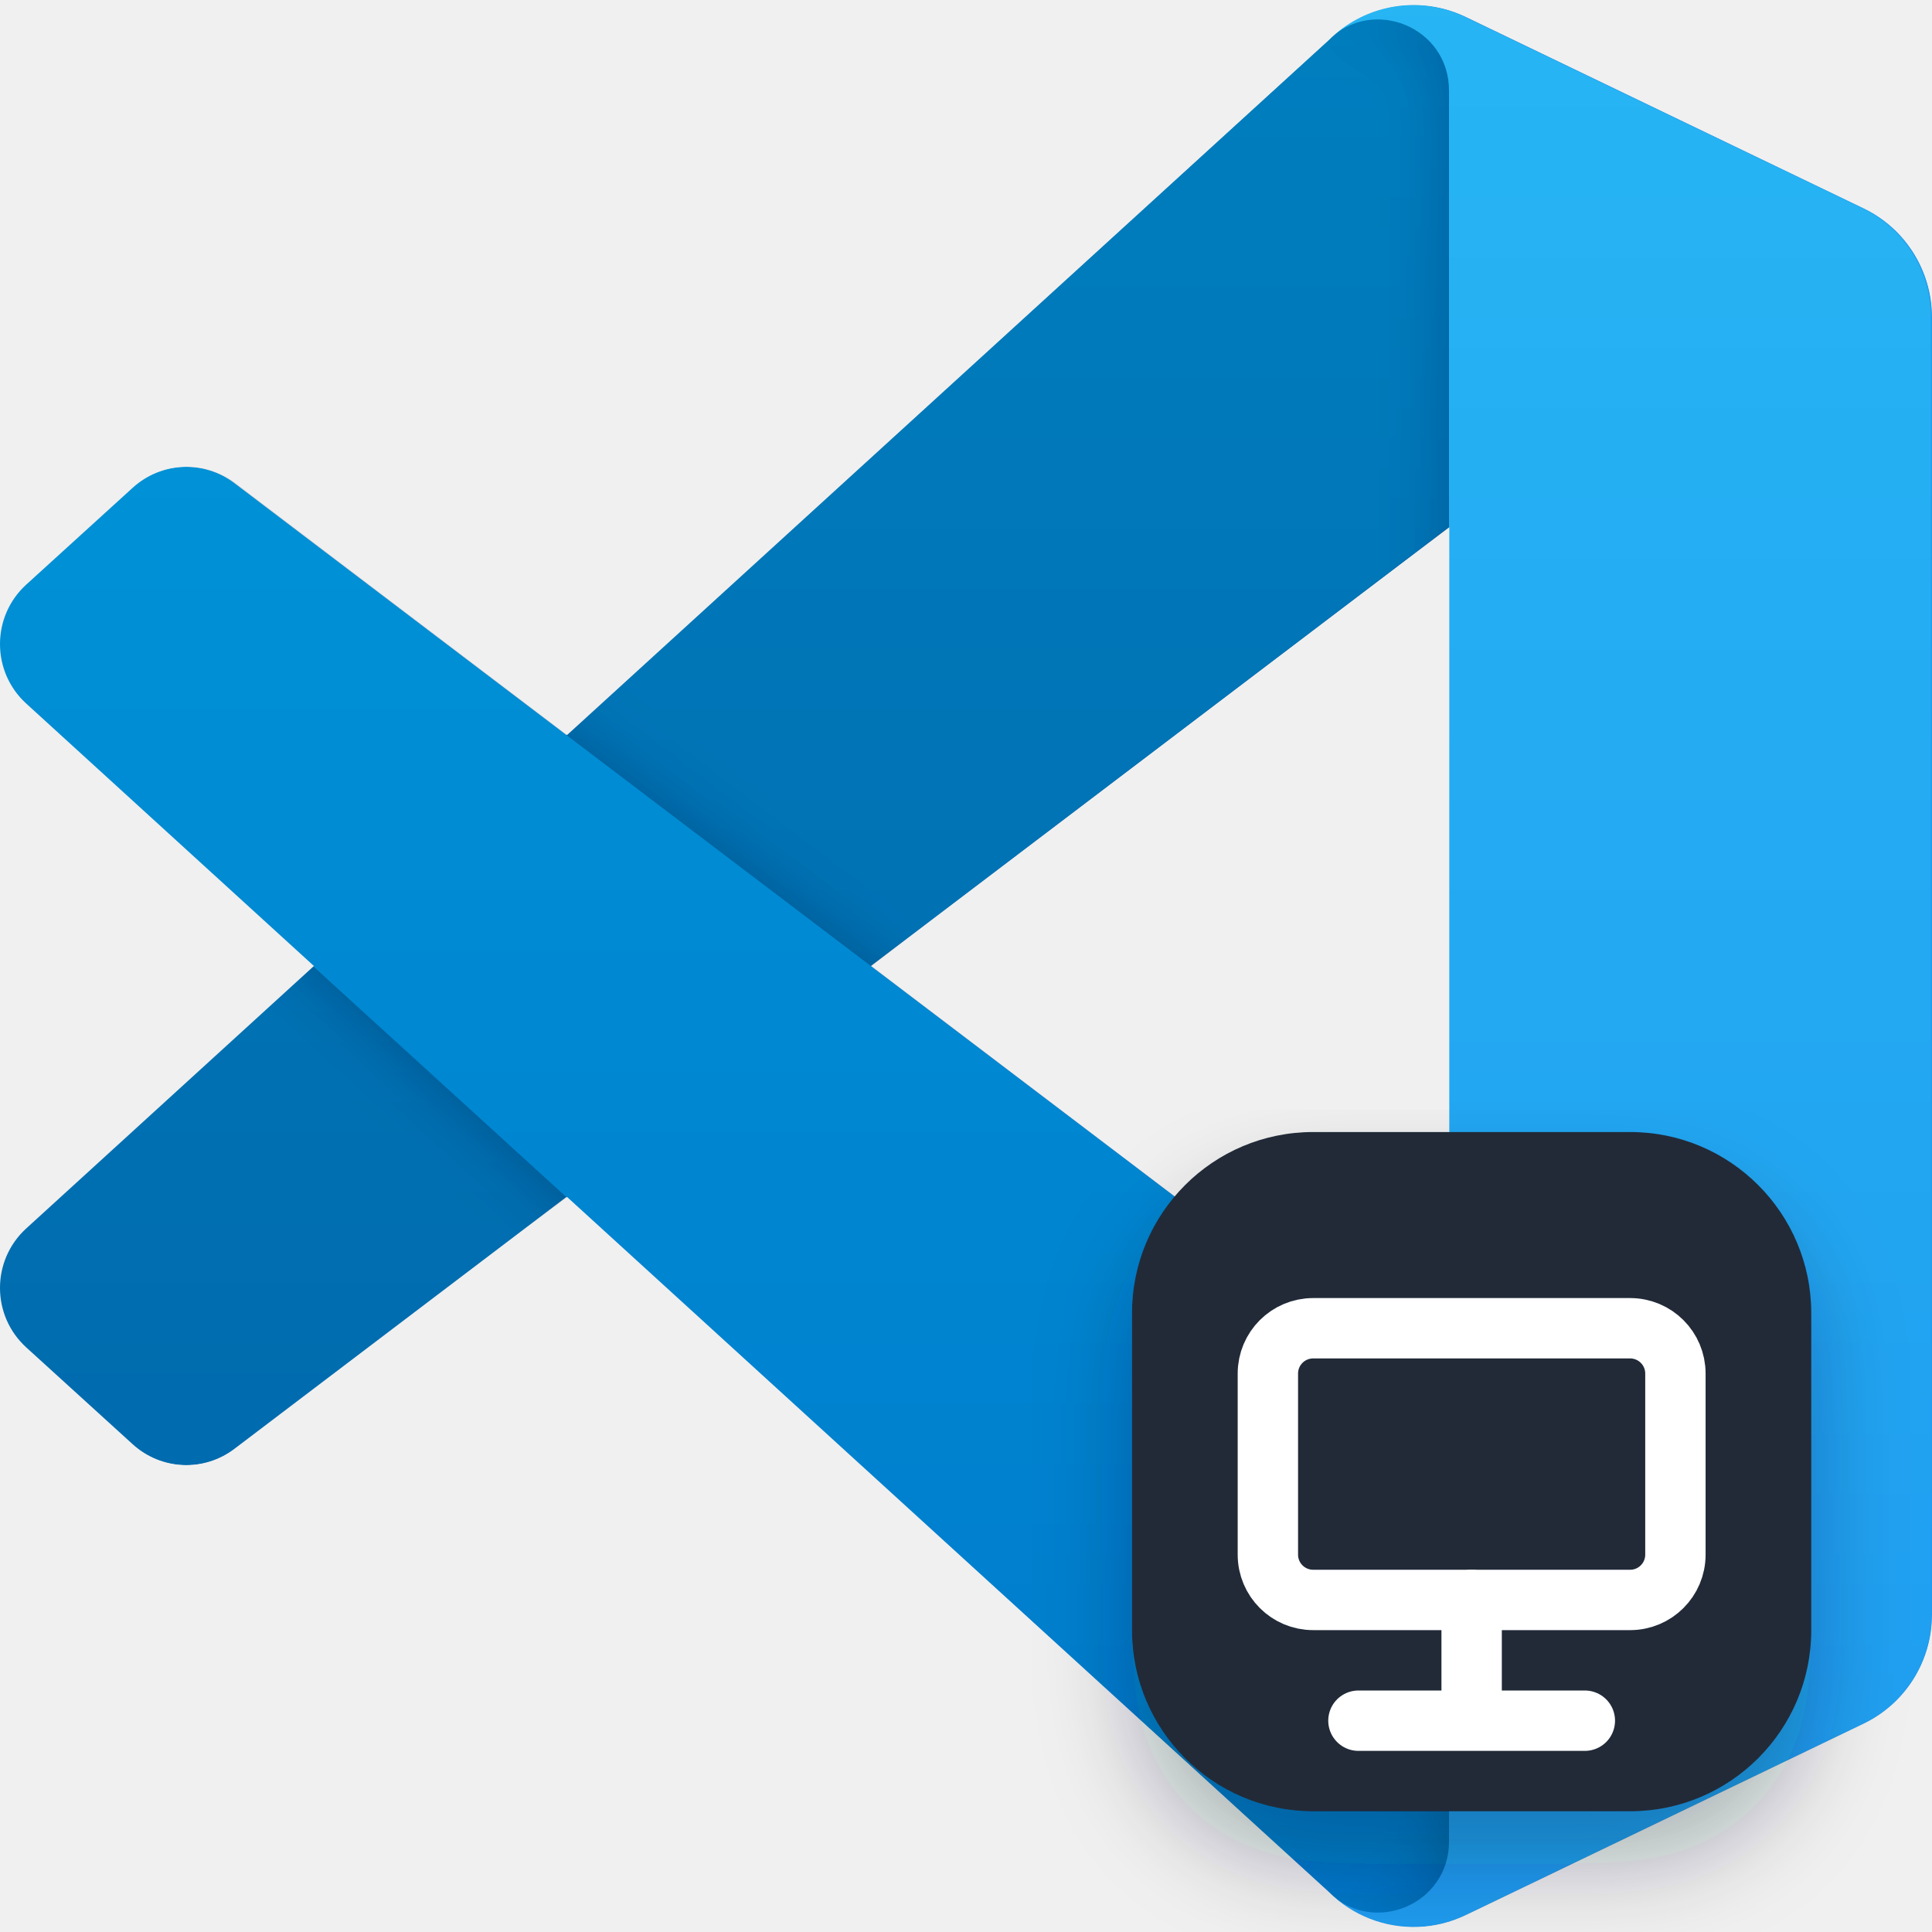
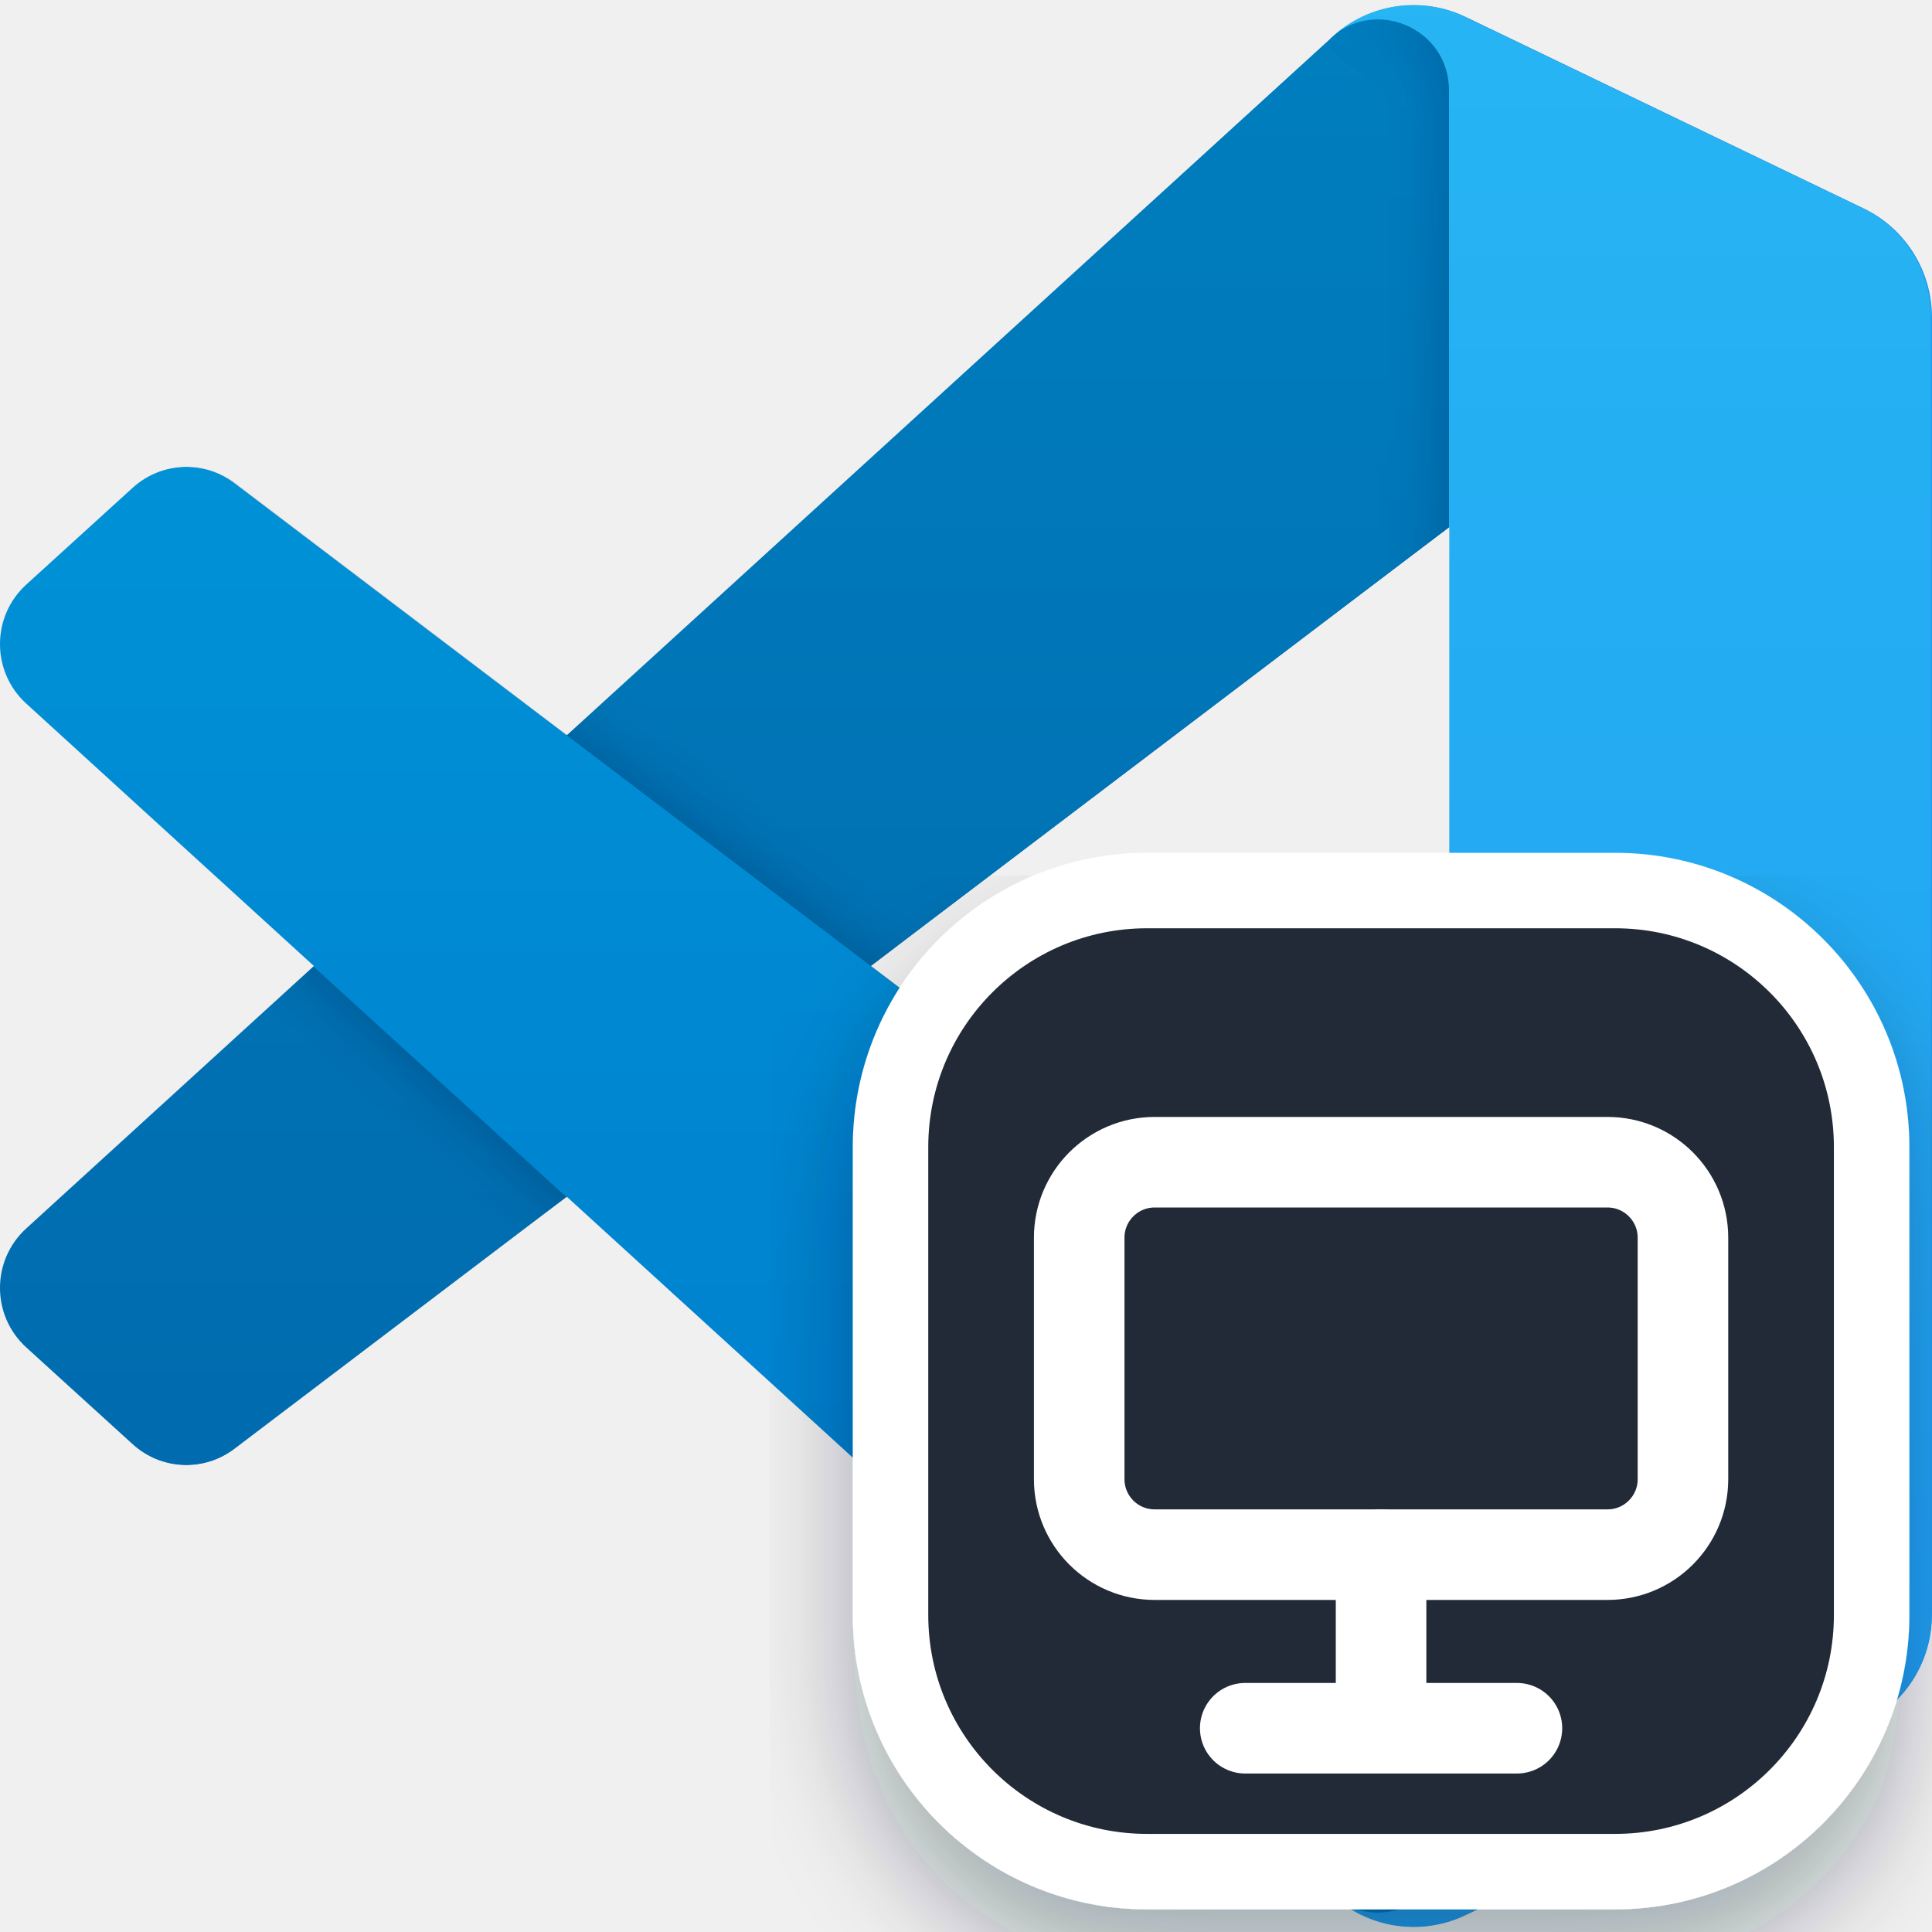
<svg xmlns="http://www.w3.org/2000/svg" viewBox="0 0 256 256" role="img" aria-labelledby="title desc">
  <g clip-path="url(#clip0_2115_1915)">
    <mask id="mask0_2115_1915" style="mask-type:alpha" maskUnits="userSpaceOnUse" x="0" y="0" width="256" height="256">
      <path fill-rule="evenodd" clip-rule="evenodd" d="M181.534 254.252C185.566 255.823 190.164 255.722 194.234 253.764L246.94 228.402C252.478 225.737 256 220.132 256 213.983V42.018C256 35.869 252.478 30.264 246.94 27.599L194.234 2.237C188.893 -0.333 182.642 0.296 177.955 3.704C177.285 4.191 176.647 4.735 176.049 5.334L75.149 97.386L31.199 64.025C27.108 60.919 21.385 61.173 17.585 64.63L3.489 77.453C-1.159 81.68 -1.164 88.993 3.478 93.228L41.593 128L3.478 162.773C-1.164 167.008 -1.159 174.32 3.489 178.548L17.585 191.371C21.385 194.827 27.108 195.081 31.199 191.976L75.149 158.614L176.049 250.667C177.645 252.264 179.519 253.467 181.534 254.252ZM192.039 69.885L115.479 128L192.039 186.115V69.885Z" fill="white" />
    </mask>
    <g mask="url(#mask0_2115_1915)">
      <path d="M246.941 27.638L194.194 2.241C188.088 -0.698 180.792 0.542 176 5.333L3.324 162.773C-1.32 167.008 -1.315 174.32 3.336 178.548L17.441 191.37C21.243 194.827 26.969 195.081 31.062 191.976L239.004 34.227C245.98 28.935 256 33.91 256 42.667V42.054C256 35.908 252.479 30.305 246.941 27.638Z" fill="#0065A9" />
      <g filter="url(#filter0_d_2115_1915)">
        <path d="M246.941 228.362L194.194 253.759C188.088 256.699 180.792 255.458 176 250.667L3.324 93.227C-1.32 88.993 -1.315 81.68 3.336 77.452L17.441 64.63C21.243 61.173 26.969 60.919 31.062 64.024L239.004 221.773C245.98 227.065 256 222.09 256 213.333V213.946C256 220.092 252.479 225.695 246.941 228.362Z" fill="#007ACC" />
      </g>
      <g filter="url(#filter1_d_2115_1915)">
        <path d="M194.196 253.763C188.089 256.701 180.792 255.459 176 250.667C181.904 256.571 192 252.389 192 244.039V11.961C192 3.611 181.904 -0.571 176 5.333C180.792 0.541 188.089 -0.701 194.196 2.237L246.934 27.599C252.476 30.264 256 35.869 256 42.018V213.983C256 220.132 252.476 225.737 246.934 228.402L194.196 253.763Z" fill="#1F9CF0" />
      </g>
      <g style="mix-blend-mode:overlay" opacity="0.25">
        <path fill-rule="evenodd" clip-rule="evenodd" d="M181.379 254.252C185.411 255.822 190.009 255.722 194.078 253.764L246.784 228.402C252.322 225.737 255.844 220.132 255.844 213.983V42.018C255.844 35.869 252.323 30.264 246.784 27.599L194.078 2.237C188.737 -0.333 182.487 0.296 177.799 3.704C177.129 4.191 176.492 4.734 175.893 5.333L74.993 97.386L31.044 64.025C26.952 60.919 21.23 61.173 17.43 64.63L3.334 77.452C-1.314 81.68 -1.319 88.992 3.322 93.227L41.437 128L3.322 162.773C-1.319 167.008 -1.314 174.32 3.334 178.548L17.43 191.37C21.23 194.827 26.952 195.081 31.044 191.976L74.993 158.614L175.893 250.667C177.489 252.264 179.363 253.467 181.379 254.252ZM191.883 69.885L115.324 128L191.883 186.115V69.885Z" fill="url(#paint0_linear_2115_1915)" />
      </g>
    </g>
  </g>
  <g filter="url(#badge_shadow)">
-     <rect x="150" y="150" width="90" height="90" rx="24" fill="#202a37" />
-     <rect x="168" y="176" width="54" height="36" rx="6" fill="none" stroke="#ffffff" stroke-width="8" />
-     <path d="M195 212v12M180 228h30" fill="none" stroke="#ffffff" stroke-width="8" stroke-linecap="round" />
+     <rect x="118" y="118" width="130" height="130" rx="34" fill="#202a37" stroke="#ffffff" stroke-width="10" />
+     <rect x="143" y="154" width="80" height="52" rx="10" fill="none" stroke="#ffffff" stroke-width="12" />
+     <path d="M183 206v20M165 229h36" fill="none" stroke="#ffffff" stroke-width="12" stroke-linecap="round" />
  </g>
  <defs>
-     <filter id="badge_shadow" x="136" y="140" width="118" height="118" filterUnits="userSpaceOnUse" color-interpolation-filters="sRGB">
-       <feDropShadow dx="0" dy="7" stdDeviation="6" flood-color="#001b30" flood-opacity="0.28" />
+     <filter id="badge_shadow" x="102" y="108" width="160" height="160" filterUnits="userSpaceOnUse" color-interpolation-filters="sRGB">
+       <feDropShadow dx="0" dy="8" stdDeviation="7" flood-color="#001b30" flood-opacity="0.32" />
    </filter>
    <filter id="filter0_d_2115_1915" x="-8.489" y="53.522" width="272.822" height="210.149" filterUnits="userSpaceOnUse" color-interpolation-filters="sRGB">
      <feFlood flood-opacity="0" result="BackgroundImageFix" />
      <feColorMatrix in="SourceAlpha" type="matrix" values="0 0 0 0 0 0 0 0 0 0 0 0 0 0 0 0 0 0 127 0" result="hardAlpha" />
      <feOffset />
      <feGaussianBlur stdDeviation="4.167" />
      <feColorMatrix type="matrix" values="0 0 0 0 0 0 0 0 0 0 0 0 0 0 0 0 0 0 0.25 0" />
      <feBlend mode="overlay" in2="BackgroundImageFix" result="effect1_dropShadow_2115_1915" />
      <feBlend mode="normal" in="SourceGraphic" in2="effect1_dropShadow_2115_1915" result="shape" />
    </filter>
    <filter id="filter1_d_2115_1915" x="167.667" y="-7.673" width="96.667" height="271.347" filterUnits="userSpaceOnUse" color-interpolation-filters="sRGB">
      <feFlood flood-opacity="0" result="BackgroundImageFix" />
      <feColorMatrix in="SourceAlpha" type="matrix" values="0 0 0 0 0 0 0 0 0 0 0 0 0 0 0 0 0 0 127 0" result="hardAlpha" />
      <feOffset />
      <feGaussianBlur stdDeviation="4.167" />
      <feColorMatrix type="matrix" values="0 0 0 0 0 0 0 0 0 0 0 0 0 0 0 0 0 0 0.25 0" />
      <feBlend mode="overlay" in2="BackgroundImageFix" result="effect1_dropShadow_2115_1915" />
      <feBlend mode="normal" in="SourceGraphic" in2="effect1_dropShadow_2115_1915" result="shape" />
    </filter>
    <linearGradient id="paint0_linear_2115_1915" x1="127.844" y1="0.66" x2="127.844" y2="255.34" gradientUnits="userSpaceOnUse">
      <stop stop-color="white" />
      <stop offset="1" stop-color="white" stop-opacity="0" />
    </linearGradient>
    <clipPath id="clip0_2115_1915">
      <rect width="256" height="256" fill="white" />
    </clipPath>
  </defs>
</svg>
